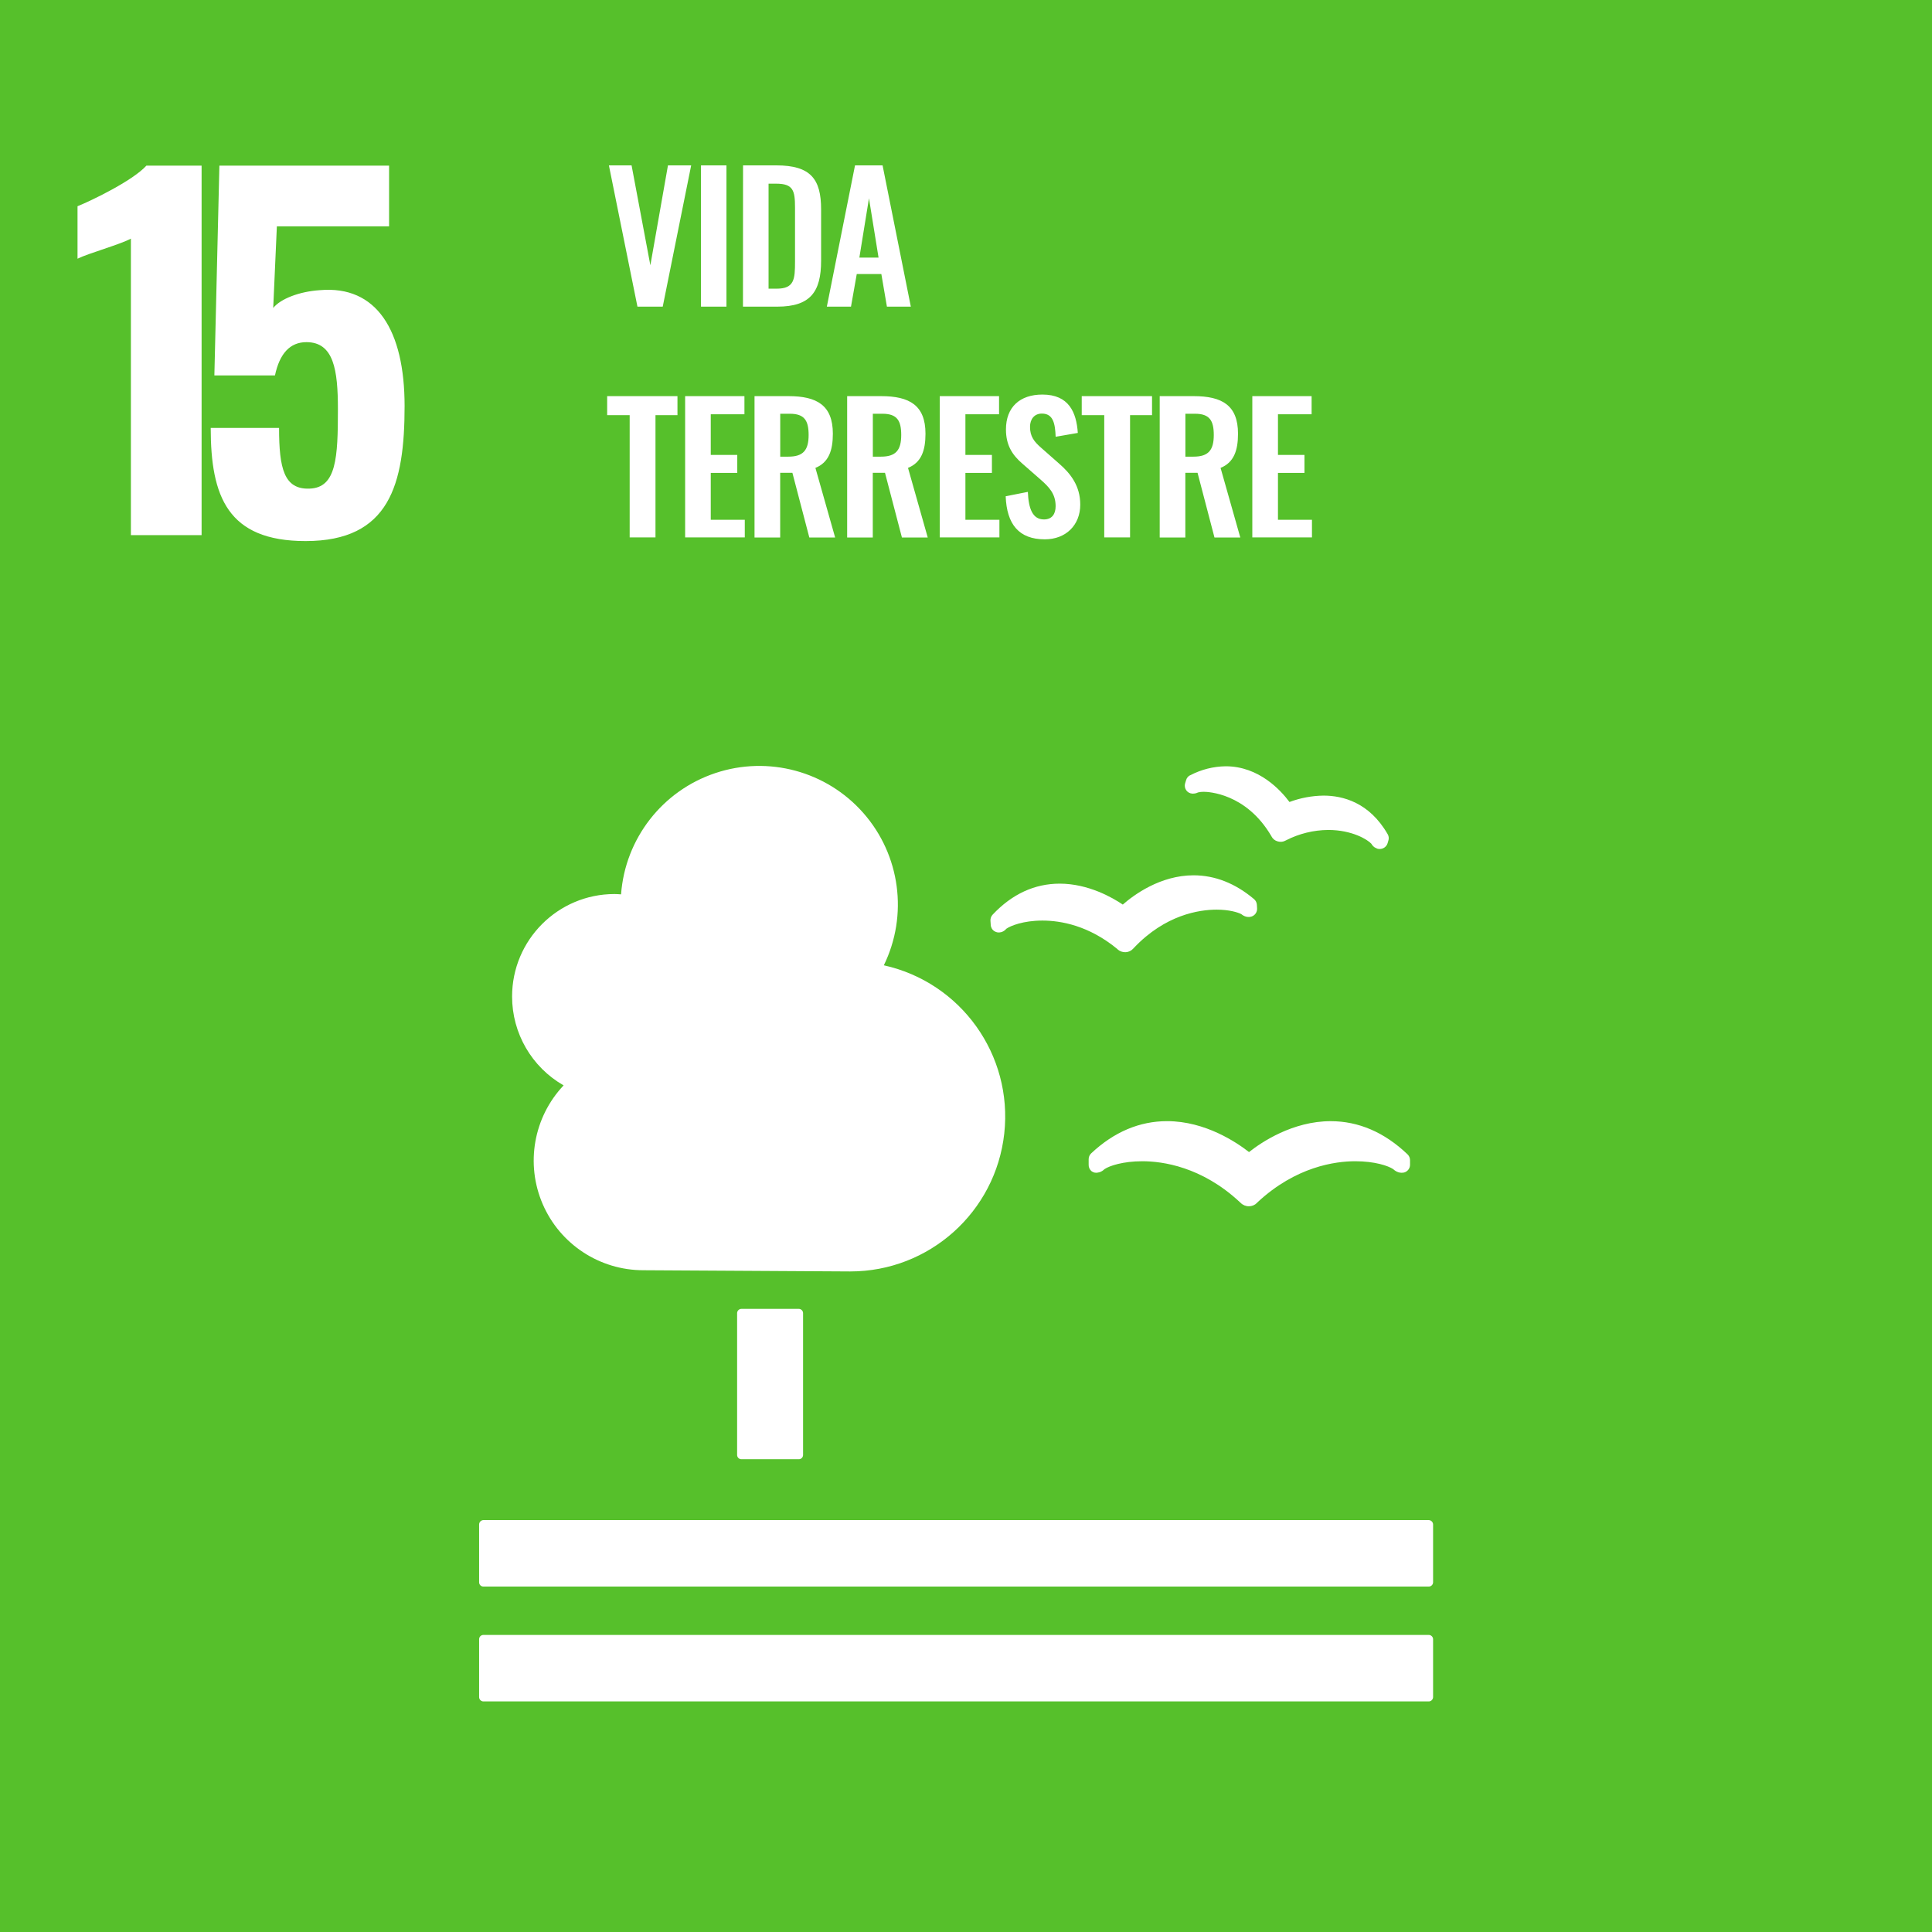
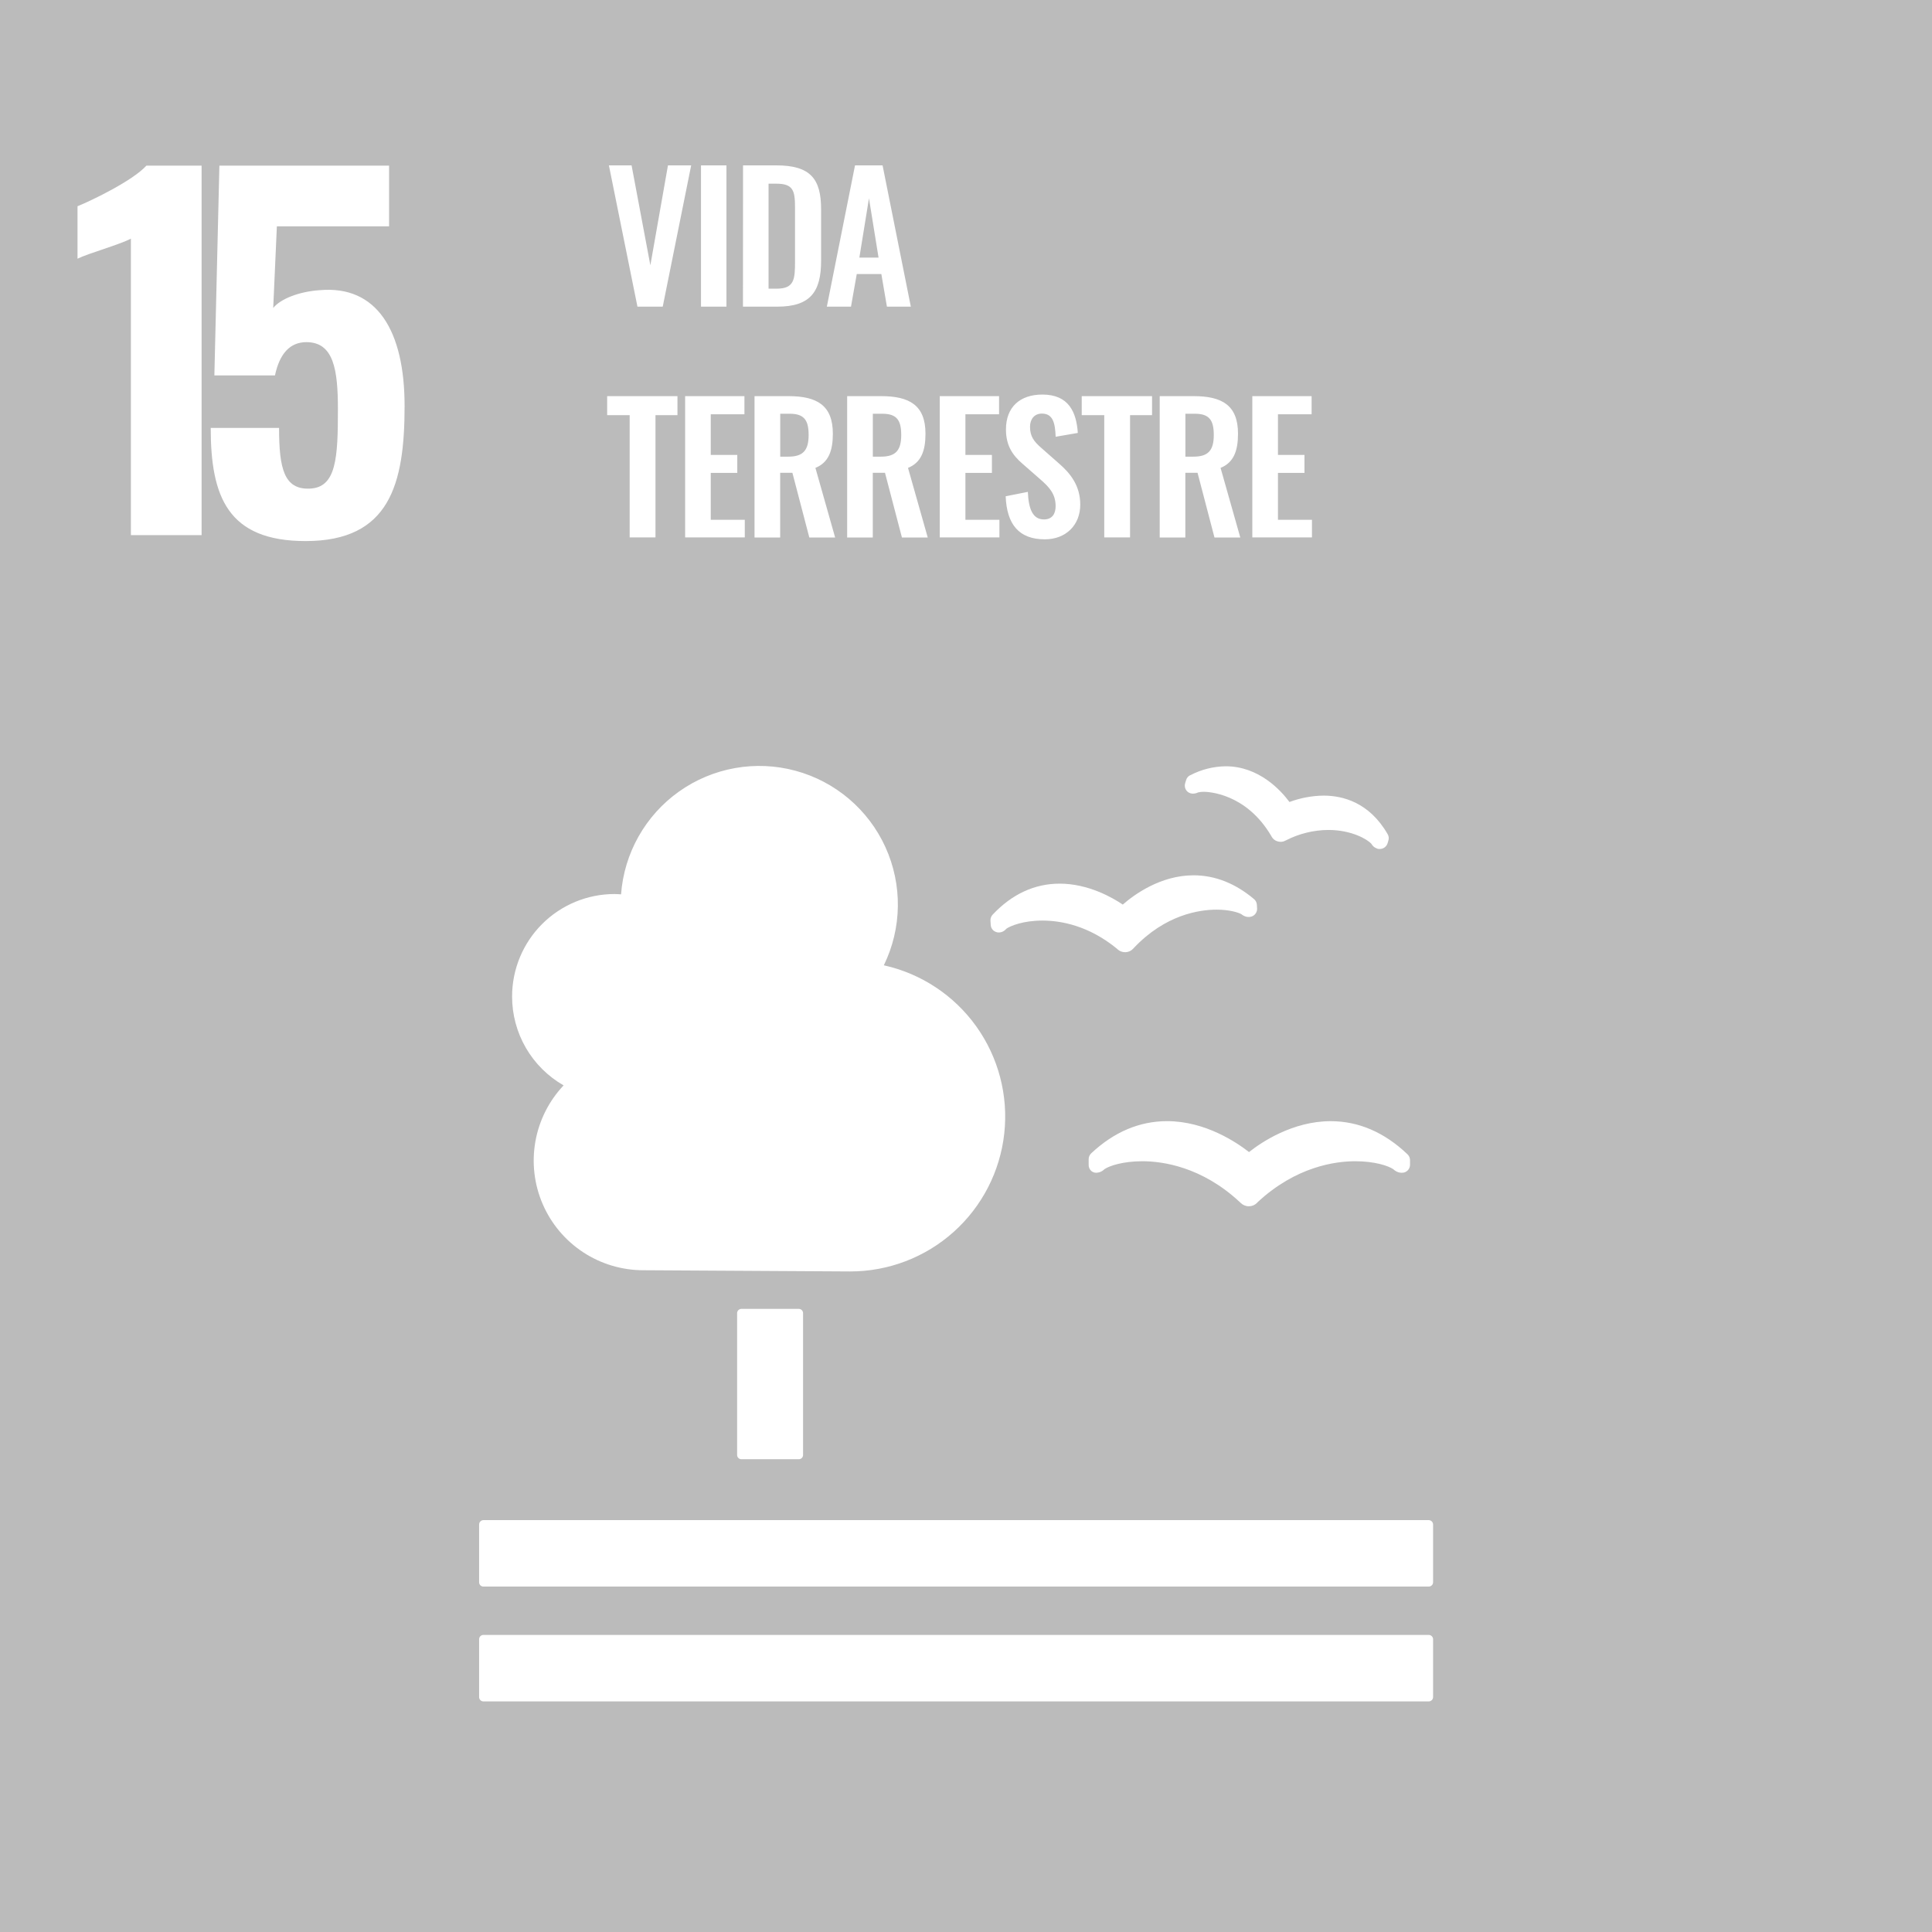
- <svg xmlns="http://www.w3.org/2000/svg" viewBox="0 0 720 720">
+ <svg xmlns="http://www.w3.org/2000/svg" width="720" height="720" viewBox="0 0 720 720" fill="none">
+   <g clip-path="url(#clip0_342_24)">
+     <path d="M-1.08 -1.08H721.08V721.08H-1.08V-1.08Z" fill="#BBBBBB" />
+     <path d="M48.78 88.93C44.7 91.14 33 94.37 28.89 96.41V76.86C34.33 74.65 49.46 67.34 54.56 61.73H75.13V199.43H48.78V88.93ZM78.53 159.48H104C104 174.61 105.87 182.48 115.39 182.09C125.39 181.75 125.93 170.53 125.93 152.51C125.93 137.89 124.4 127.51 114.2 127.51C108.08 127.51 104.2 131.76 102.47 139.92H79.89L81.76 61.72H145V84.34H103.18L101.82 114.77C104.54 111.37 111.51 108.65 119.16 108.14C140.41 106.27 150.78 123.14 150.78 151.32C150.78 180.56 145.17 201.64 113.89 201.64C84.82 201.64 78.53 185 78.53 159.48ZM226.92 61.63H235.37L242.37 98.87L248.93 61.63H257.58L246.98 114.28H237.56L226.92 61.63ZM261.24 61.63H270.73V114.28H261.24V61.63ZM276.91 61.63H289.32C302.13 61.63 306 66.76 306 78V97.18C306 108.75 302 114.28 289.68 114.28H276.88L276.91 61.63ZM289.45 107.58C296.02 107.58 296.28 104.07 296.28 97.51V77.36C296.28 71.05 295.63 68.45 289.28 68.45H286.42V107.58H289.45ZM318.64 61.63H328.91L339.44 114.28H330.53L328.45 102.12H319.29L317.14 114.28H308.14L318.64 61.63ZM327.41 96L323.84 73.9L320.26 96H327.41ZM234.66 154.71H226.27V147.63H252.47V154.71H244.28V200.28H234.66V154.71ZM255.33 147.63H277.43V154.39H264.88V169.53H274.76V176.23H264.88V193.71H277.56V200.28H255.33V147.63ZM281.19 147.63H293.87C304.4 147.63 310.38 151.01 310.38 161.63C310.38 167.94 308.82 172.36 303.88 174.37L311.23 200.31H301.61L295.3 176.19H290.75V200.31H281.19V147.63ZM293.81 170.18C299.33 170.18 301.35 167.78 301.35 162.12C301.35 156.79 299.85 154.19 294.35 154.19H290.77V170.19L293.81 170.18ZM315.71 147.63H328.38C338.91 147.63 344.9 151.01 344.9 161.63C344.9 167.94 343.34 172.36 338.39 174.37L345.74 200.31H336.12L329.81 176.19H325.26V200.31H315.71V147.63ZM328.32 170.18C333.84 170.18 335.86 167.78 335.86 162.12C335.86 156.79 334.36 154.19 328.86 154.19H325.28V170.19L328.32 170.18ZM350.22 147.63H372.32V154.39H359.78V169.53H369.66V176.23H359.78V193.71H372.45V200.28H350.22V147.63ZM374.79 184.94L383.05 183.31C383.31 189.55 384.8 193.58 389.05 193.58C392.1 193.58 393.4 191.5 393.4 188.64C393.4 184.09 391.06 181.56 387.62 178.57L381 172.78C377.23 169.53 374.89 165.89 374.89 160.04C374.89 151.72 380.09 147.04 388.47 147.04C398.35 147.04 401.15 153.67 401.67 161.34L393.41 162.77C393.22 157.83 392.5 154.13 388.28 154.13C385.42 154.13 383.86 156.27 383.86 159.07C383.86 162.64 385.35 164.59 388.15 167L394.71 172.78C399 176.49 402.58 181.1 402.58 188.06C402.58 195.66 397.25 200.99 389.38 200.99C379.73 201 375.18 195.4 374.79 184.94ZM411.52 154.71H403.13V147.63H429.33V154.71H421.14V200.28H411.52V154.71ZM432.19 147.63H444.86C455.39 147.63 461.37 151.01 461.37 161.63C461.37 167.94 459.81 172.36 454.87 174.37L462.22 200.31H452.6L446.29 176.19H441.74V200.31H432.19V147.63ZM444.8 170.18C450.32 170.18 452.34 167.78 452.34 162.12C452.34 156.79 450.84 154.19 445.34 154.19H441.76V170.19L444.8 170.18ZM466.7 147.63H488.8V154.39H476.26V169.53H486.14V176.23H476.26V193.71H488.93V200.28H466.7V147.63ZM297.69 487.78C298.113 487.783 298.517 487.952 298.815 488.252C299.113 488.552 299.28 488.957 299.28 489.38V542.21C299.283 542.42 299.244 542.628 299.165 542.823C299.086 543.018 298.969 543.195 298.821 543.344C298.673 543.493 298.497 543.611 298.302 543.691C298.108 543.771 297.9 543.811 297.69 543.81H276.31C276.099 543.813 275.889 543.773 275.693 543.694C275.497 543.614 275.319 543.497 275.169 543.348C275.019 543.199 274.901 543.021 274.82 542.826C274.74 542.631 274.699 542.421 274.7 542.21V489.38C274.703 488.955 274.874 488.548 275.175 488.248C275.477 487.948 275.885 487.78 276.31 487.78H297.69ZM532.45 566.5H180.16C179.729 566.508 179.318 566.685 179.016 566.994C178.715 567.303 178.547 567.718 178.55 568.15V589.68C178.551 589.89 178.594 590.098 178.676 590.291C178.757 590.485 178.876 590.661 179.026 590.808C179.175 590.956 179.352 591.073 179.547 591.152C179.742 591.231 179.95 591.271 180.16 591.27H532.45C532.875 591.27 533.282 591.103 533.585 590.806C533.888 590.509 534.062 590.104 534.07 589.68V568.15C534.068 567.718 533.897 567.304 533.595 566.996C533.292 566.688 532.882 566.51 532.45 566.5ZM532.45 609.29H180.16C179.95 609.289 179.742 609.329 179.547 609.408C179.352 609.487 179.175 609.604 179.026 609.751C178.876 609.899 178.757 610.075 178.676 610.268C178.594 610.462 178.551 610.67 178.55 610.88V632.48C178.558 632.903 178.731 633.305 179.032 633.603C179.332 633.9 179.737 634.067 180.16 634.07H532.45C532.874 634.067 533.28 633.9 533.582 633.603C533.885 633.306 534.06 632.903 534.07 632.48V610.88C534.062 610.455 533.888 610.051 533.585 609.754C533.282 609.456 532.875 609.29 532.45 609.29ZM465.42 429.3C461.01 425.86 449.27 417.82 434.94 417.82C424.7 417.82 415.17 421.82 406.65 429.82C406.35 430.104 406.111 430.446 405.949 430.827C405.788 431.207 405.706 431.617 405.71 432.03V434C405.69 434.45 405.769 434.9 405.941 435.316C406.114 435.733 406.377 436.106 406.71 436.41C407.051 436.691 407.452 436.889 407.883 436.988C408.313 437.087 408.761 437.084 409.19 436.98C409.418 436.95 409.643 436.897 409.86 436.82C410.522 436.581 411.123 436.199 411.62 435.7C413.46 434.46 418.51 432.76 425.73 432.76C433.19 432.76 447.85 434.76 462.03 447.98L462.35 448.27C462.751 448.676 463.229 448.998 463.756 449.216C464.284 449.435 464.849 449.545 465.42 449.54C465.978 449.544 466.53 449.437 467.046 449.224C467.561 449.011 468.028 448.697 468.42 448.3L468.7 448C482.95 434.76 497.59 432.76 505.05 432.76C512.32 432.76 517.35 434.46 519.2 435.7C519.767 436.244 520.452 436.651 521.2 436.89C521.871 437.078 522.578 437.102 523.26 436.96C523.899 436.788 524.464 436.409 524.865 435.883C525.267 435.356 525.483 434.712 525.48 434.05V432.35C525.475 431.942 525.389 431.538 525.226 431.164C525.062 430.789 524.826 430.451 524.53 430.17C515.93 421.97 506.3 417.83 495.9 417.83C481.7 417.83 470.01 425.74 465.49 429.33M443.55 288.89C443.177 289.072 442.847 289.333 442.583 289.654C442.319 289.974 442.127 290.348 442.02 290.75L441.66 291.92C441.525 292.367 441.497 292.839 441.577 293.299C441.656 293.759 441.843 294.194 442.12 294.57C442.375 294.914 442.702 295.199 443.079 295.403C443.455 295.607 443.872 295.725 444.3 295.75C444.445 295.779 444.595 295.779 444.74 295.75C445.335 295.738 445.92 295.591 446.45 295.32C447.147 295.15 447.863 295.069 448.58 295.08C450.16 295.08 464.36 295.56 473.75 311.52L473.87 311.75C474.101 312.188 474.421 312.574 474.808 312.884C475.195 313.194 475.642 313.42 476.12 313.55C476.488 313.654 476.868 313.711 477.25 313.72C477.868 313.724 478.476 313.573 479.02 313.28L479.25 313.17C484.126 310.668 489.52 309.343 495 309.3C503.9 309.3 509.71 312.93 511.07 314.45C511.36 314.967 511.759 315.414 512.24 315.76C512.609 315.971 512.994 316.155 513.39 316.31C513.562 316.348 513.735 316.375 513.91 316.39C514.017 316.4 514.124 316.4 514.23 316.39C514.879 316.384 515.509 316.172 516.029 315.783C516.548 315.395 516.931 314.851 517.12 314.23L517.41 313.23C517.5 312.956 517.544 312.668 517.54 312.38C517.547 311.845 517.405 311.319 517.13 310.86C510.29 298.98 500.36 296.5 493.23 296.5C488.898 296.558 484.608 297.363 480.55 298.88C477.32 294.54 469.17 285.57 456.79 285.57C452.185 285.628 447.659 286.773 443.58 288.91M369.11 343.09L369.22 344.67C369.24 345.151 369.378 345.62 369.622 346.035C369.866 346.45 370.209 346.799 370.62 347.05C370.969 347.27 371.36 347.415 371.768 347.477C372.175 347.539 372.592 347.516 372.99 347.41C373.16 347.41 373.36 347.3 373.51 347.25C374.102 347.004 374.624 346.616 375.03 346.12C376.53 345.04 381.35 343.07 388.47 343.07C395.31 343.07 405.72 344.9 416.32 353.61L416.57 353.86C417.329 354.506 418.293 354.861 419.29 354.86H419.55C420.608 354.794 421.599 354.317 422.31 353.53L422.55 353.27C434.29 340.86 446.94 339 453.43 339C458.06 339 461.34 340 462.62 340.68C463.148 341.135 463.775 341.46 464.45 341.63C464.872 341.73 465.308 341.76 465.74 341.72C465.991 341.679 466.238 341.619 466.48 341.54C467.094 341.324 467.62 340.915 467.981 340.374C468.342 339.833 468.517 339.189 468.48 338.54L468.4 337.16C468.373 336.758 468.265 336.366 468.083 336.007C467.901 335.648 467.648 335.329 467.34 335.07C460.34 329.17 452.76 326.2 444.8 326.2C432.41 326.2 422.53 333.52 418.43 337.11C414.68 334.56 405.59 329.31 394.93 329.31C385.55 329.31 377.15 333.2 369.93 340.86C369.651 341.162 369.435 341.516 369.294 341.902C369.153 342.289 369.091 342.699 369.11 343.11M190.84 371.37C190.84 361.246 194.86 351.537 202.015 344.376C209.171 337.215 218.877 333.188 229 333.18C229.83 333.18 230.63 333.25 231.45 333.3C232.009 325.71 234.238 318.337 237.978 311.709C241.718 305.081 246.876 299.361 253.084 294.959C259.293 290.557 266.397 287.581 273.889 286.244C281.381 284.907 289.076 285.243 296.424 287.227C303.771 289.21 310.589 292.793 316.391 297.719C322.192 302.645 326.833 308.792 329.982 315.72C333.131 322.649 334.71 330.188 334.606 337.797C334.502 345.407 332.717 352.9 329.38 359.74C343.267 362.82 355.528 370.919 363.811 382.484C372.094 394.048 375.816 408.263 374.263 422.402C372.71 436.542 365.992 449.61 355.396 459.101C344.801 468.592 331.075 473.837 316.85 473.83C314.52 473.83 239.78 473.38 239.78 473.38C231.798 473.386 223.989 471.054 217.318 466.672C210.647 462.29 205.406 456.049 202.242 448.721C199.079 441.392 198.131 433.298 199.517 425.437C200.903 417.577 204.561 410.294 210.04 404.49C204.204 401.152 199.354 396.331 195.982 390.514C192.61 384.698 190.836 378.093 190.84 371.37Z" fill="white" />
+   </g>
  <defs>
-     <style>.cls-2{fill:#fff}</style>
+     <clipPath id="clip0_342_24">
+       <rect width="720" height="720" fill="white" />
+     </clipPath>
  </defs>
-   <path fill="#56c02b" d="M-1.08-1.08h722.16v722.16H-1.08z" id="goal_background" data-name="goal background" />
-   <g id="ENG_text_graphics" data-name="ENG text &amp; graphics">
-     <path class="cls-2" d="M48.78 88.93C44.7 91.14 33 94.37 28.89 96.41V76.86c5.44-2.21 20.57-9.52 25.67-15.13h20.57v137.7H48.78zM78.53 159.48H104c0 15.13 1.87 23 11.39 22.61 10-.34 10.54-11.56 10.54-29.58 0-14.62-1.53-25-11.73-25-6.12 0-10 4.25-11.73 12.41H79.89l1.87-78.2H145v22.62h-41.82l-1.36 30.43c2.72-3.4 9.69-6.12 17.34-6.63 21.25-1.87 31.62 15 31.62 43.18 0 29.24-5.61 50.32-36.89 50.32-29.07 0-35.36-16.64-35.36-42.16zM226.92 61.63h8.45l7 37.24 6.56-37.24h8.65l-10.6 52.65h-9.42zM261.24 61.63h9.49v52.65h-9.49zM276.91 61.63h12.41C302.13 61.63 306 66.76 306 78v19.18c0 11.57-4 17.1-16.32 17.1h-12.8zm12.54 45.95c6.57 0 6.83-3.51 6.83-10.07V77.36c0-6.31-.65-8.91-7-8.91h-2.86v39.13zM318.64 61.63h10.27l10.53 52.65h-8.91l-2.08-12.16h-9.16l-2.15 12.16h-9zM327.41 96l-3.57-22.1-3.58 22.1zM234.66 154.71h-8.39v-7.08h26.2v7.08h-8.19v45.57h-9.62zM255.33 147.63h22.1v6.76h-12.55v15.14h9.88v6.7h-9.88v17.48h12.68v6.57h-22.23zM281.19 147.63h12.68c10.53 0 16.51 3.38 16.51 14 0 6.31-1.56 10.73-6.5 12.74l7.35 25.94h-9.62l-6.31-24.12h-4.55v24.12h-9.56zm12.62 22.55c5.52 0 7.54-2.4 7.54-8.06 0-5.33-1.5-7.93-7-7.93h-3.58v16zM315.71 147.63h12.67c10.53 0 16.52 3.38 16.52 14 0 6.31-1.56 10.73-6.51 12.74l7.35 25.94h-9.62l-6.31-24.12h-4.55v24.12h-9.55zm12.61 22.55c5.52 0 7.54-2.4 7.54-8.06 0-5.33-1.5-7.93-7-7.93h-3.58v16zM350.22 147.63h22.1v6.76h-12.54v15.14h9.88v6.7h-9.88v17.48h12.67v6.57h-22.23zM374.79 184.94l8.26-1.63c.26 6.24 1.75 10.27 6 10.27 3.05 0 4.35-2.08 4.35-4.94 0-4.55-2.34-7.08-5.78-10.07l-6.62-5.79c-3.77-3.25-6.11-6.89-6.11-12.74 0-8.32 5.2-13 13.58-13 9.88 0 12.68 6.63 13.2 14.3l-8.26 1.43c-.19-4.94-.91-8.64-5.13-8.64-2.86 0-4.42 2.14-4.42 4.94 0 3.57 1.49 5.52 4.29 7.93l6.56 5.78c4.29 3.71 7.87 8.32 7.87 15.28 0 7.6-5.33 12.93-13.2 12.93-9.65.01-14.2-5.59-14.59-16.05zM411.52 154.71h-8.39v-7.08h26.2v7.08h-8.19v45.57h-9.62zM432.19 147.63h12.67c10.53 0 16.51 3.38 16.51 14 0 6.31-1.56 10.73-6.5 12.74l7.35 25.94h-9.62l-6.31-24.12h-4.55v24.12h-9.55zm12.61 22.55c5.52 0 7.54-2.4 7.54-8.06 0-5.33-1.5-7.93-7-7.93h-3.58v16zM466.7 147.63h22.1v6.76h-12.54v15.14h9.88v6.7h-9.88v17.48h12.67v6.57H466.7zM297.69 487.78a1.6 1.6 0 011.59 1.6v52.83a1.58 1.58 0 01-1.59 1.6h-21.38a1.59 1.59 0 01-1.61-1.6v-52.83a1.61 1.61 0 011.61-1.6zM532.45 566.5H180.16a1.64 1.64 0 00-1.61 1.65v21.53a1.6 1.6 0 001.61 1.59h352.29a1.62 1.62 0 001.62-1.59v-21.53a1.66 1.66 0 00-1.62-1.65M532.45 609.29H180.16a1.6 1.6 0 00-1.61 1.59v21.6a1.62 1.62 0 001.61 1.59h352.29a1.63 1.63 0 001.62-1.59v-21.6a1.62 1.62 0 00-1.62-1.59M465.42 429.3c-4.41-3.44-16.15-11.48-30.48-11.48-10.24 0-19.77 4-28.29 12a3 3 0 00-.94 2.21V434a3.07 3.07 0 001 2.41 2.84 2.84 0 002.48.57 3.26 3.26 0 00.67-.16 4.76 4.76 0 001.76-1.12c1.84-1.24 6.89-2.94 14.11-2.94 7.46 0 22.12 2 36.3 15.22l.32.29a4.26 4.26 0 003.07 1.27 4.17 4.17 0 003-1.24l.28-.3c14.25-13.24 28.89-15.24 36.35-15.24 7.27 0 12.3 1.7 14.15 2.94a5.16 5.16 0 002 1.19 4.35 4.35 0 002.06.07 3 3 0 002.22-2.91v-1.7a3.06 3.06 0 00-.95-2.18c-8.6-8.2-18.23-12.34-28.63-12.34-14.2 0-25.89 7.91-30.41 11.5M443.55 288.89a2.9 2.9 0 00-1.53 1.86l-.36 1.17a3 3 0 00.46 2.65 2.92 2.92 0 002.18 1.18 1.12 1.12 0 00.44 0 3.93 3.93 0 001.71-.43 8.46 8.46 0 012.13-.24c1.58 0 15.78.48 25.17 16.44l.12.23a3.61 3.61 0 002.25 1.8 4.53 4.53 0 001.13.17 3.68 3.68 0 001.77-.44l.23-.11A35.1 35.1 0 01495 309.3c8.9 0 14.71 3.63 16.07 5.15a4.07 4.07 0 001.17 1.31 8.64 8.64 0 001.15.55 4 4 0 00.52.08 1.67 1.67 0 00.32 0 3.05 3.05 0 002.89-2.16l.29-1a2.61 2.61 0 00.13-.85 2.88 2.88 0 00-.41-1.52c-6.84-11.88-16.77-14.36-23.9-14.36a37.66 37.66 0 00-12.68 2.38c-3.23-4.34-11.38-13.31-23.76-13.31a29.26 29.26 0 00-13.21 3.34M369.11 343.09l.11 1.58a2.93 2.93 0 001.4 2.38 3 3 0 002.37.36c.17 0 .37-.11.52-.16a3.89 3.89 0 001.52-1.13c1.5-1.08 6.32-3.05 13.44-3.05 6.84 0 17.25 1.83 27.85 10.54l.25.25a4.19 4.19 0 002.72 1h.26a4.06 4.06 0 002.76-1.33l.24-.26c11.74-12.41 24.39-14.27 30.88-14.27 4.63 0 7.91 1 9.19 1.68a4.48 4.48 0 001.83.95 4 4 0 001.29.09 5 5 0 00.74-.18 3 3 0 002-3l-.08-1.38a3 3 0 00-1.06-2.09c-7-5.9-14.58-8.87-22.54-8.87-12.39 0-22.27 7.32-26.37 10.91-3.75-2.55-12.84-7.8-23.5-7.8-9.38 0-17.78 3.89-25 11.55a3.1 3.1 0 00-.82 2.25M190.84 371.37A38.19 38.19 0 01229 333.18c.83 0 1.63.07 2.45.12a51.65 51.65 0 1197.93 26.44 57.73 57.73 0 01-12.53 114.09c-2.33 0-77.07-.45-77.07-.45a40.85 40.85 0 01-29.74-68.89 38.13 38.13 0 01-19.2-33.12z" />
-   </g>
</svg>
